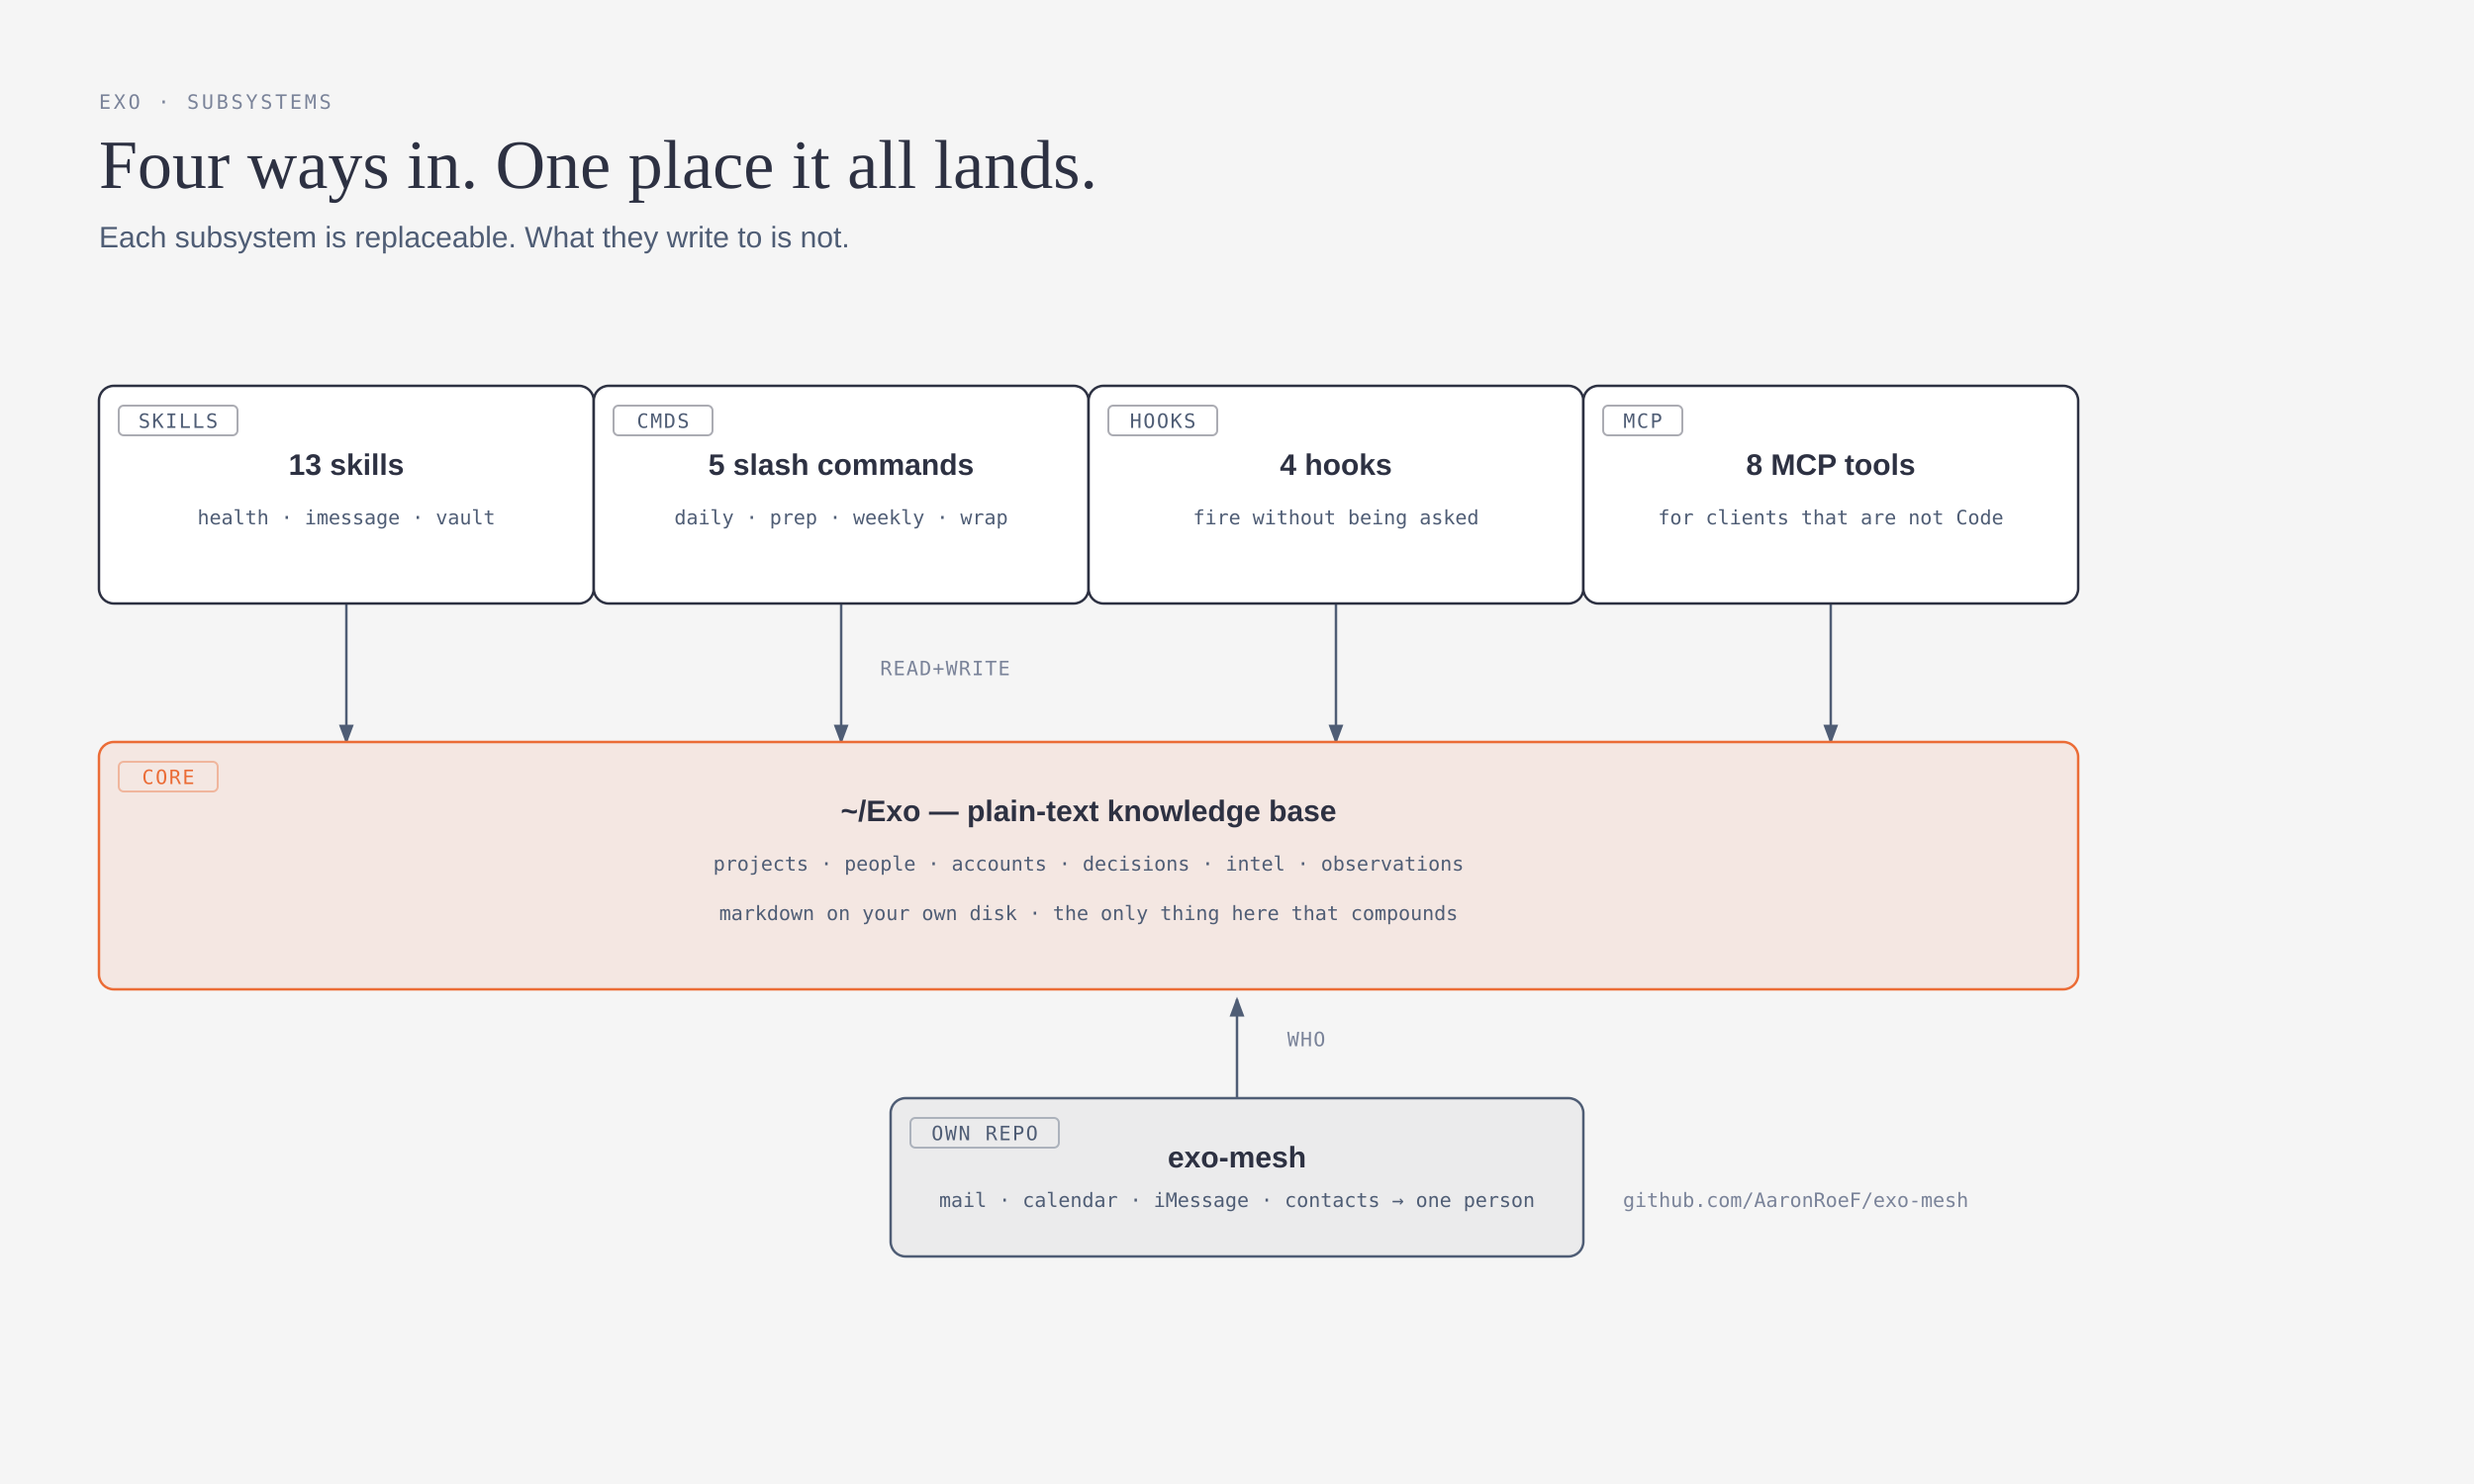
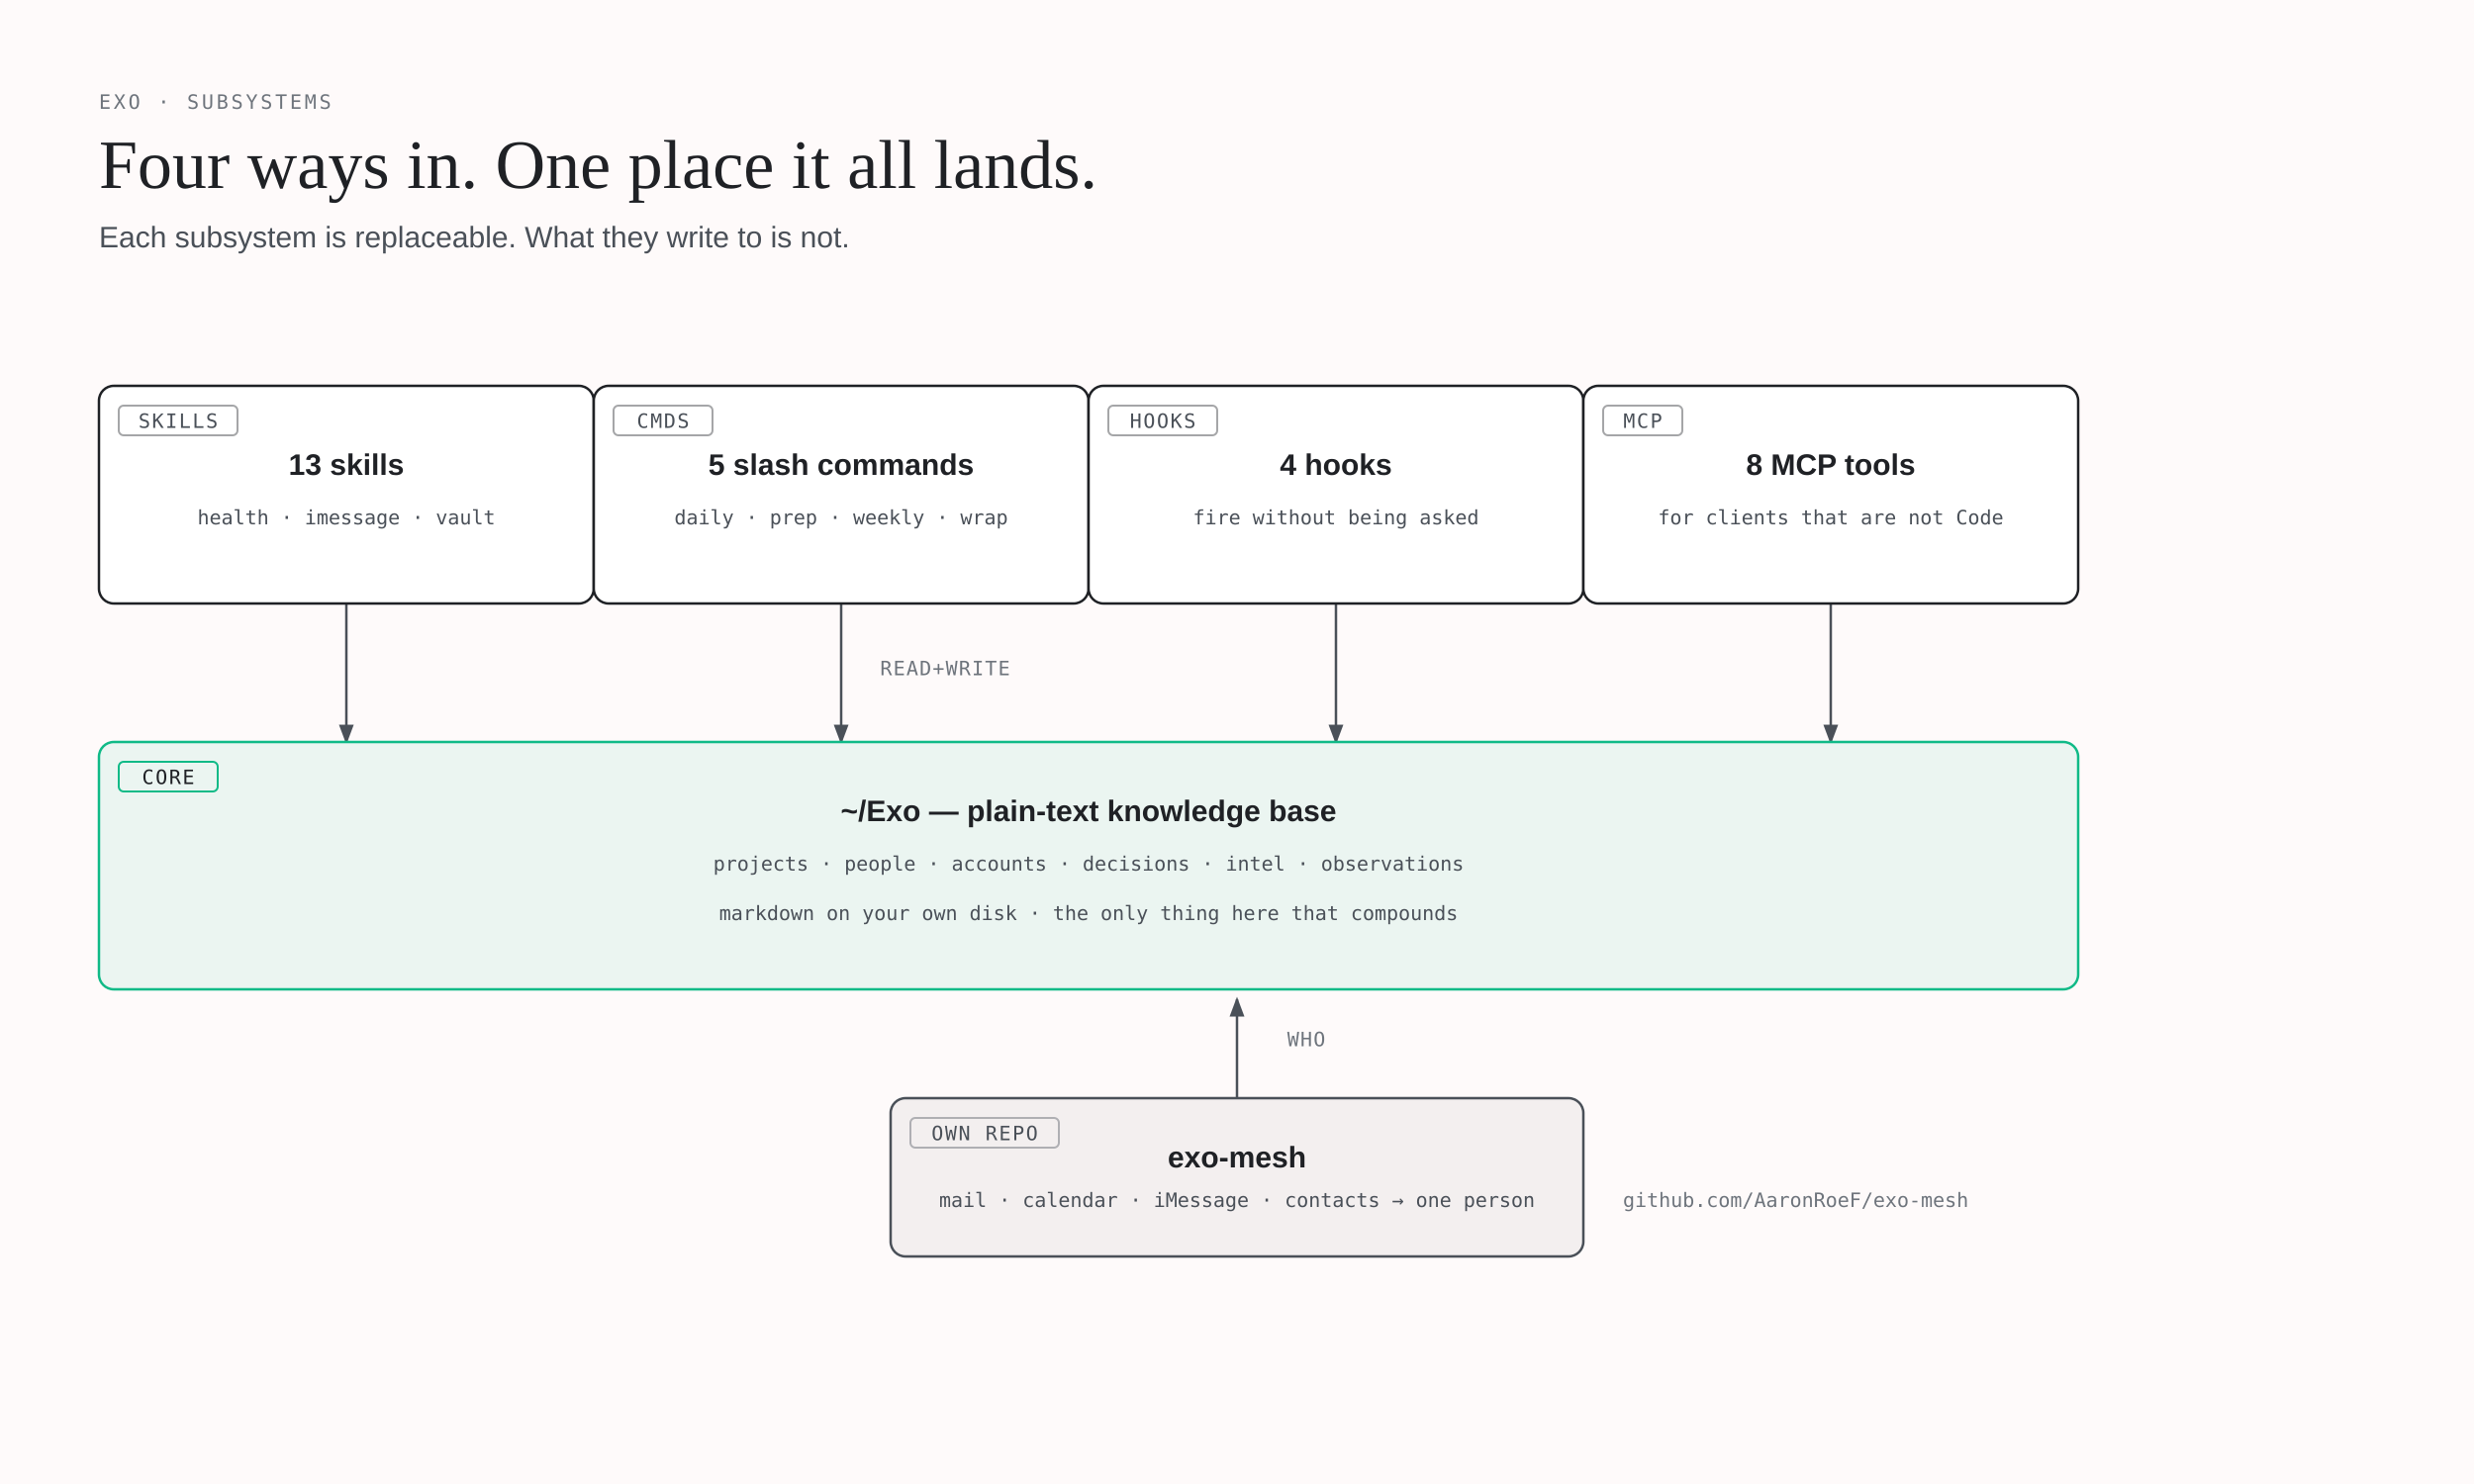
<svg xmlns="http://www.w3.org/2000/svg" viewBox="0 0 1000 600" width="1000" height="600" role="img" aria-labelledby="exo-sub-title exo-sub-desc">
  <defs>
    <marker id="arrow" markerWidth="8" markerHeight="6" refX="7" refY="3" orient="auto">
-       <polygon points="0 0, 8 3, 0 6" fill="#4f5d75" />
+       <polygon points="0 0, 8 3, 0 6" fill="#4a5058" />
    </marker>
  </defs>
-   <rect width="100%" height="100%" fill="#f5f5f5" />
-   <text x="40" y="44" fill="#7a8399" font-size="8" font-family="'Geist Mono', ui-monospace, 'SF Mono', Menlo, monospace" letter-spacing="0.14em">EXO · SUBSYSTEMS</text>
-   <text x="40" y="76" fill="#2d3142" font-size="28" font-family="'Instrument Serif', Georgia, 'Times New Roman', serif">Four ways in. One place it all lands.</text>
-   <text x="40" y="100" fill="#4f5d75" font-size="12" font-family="'Geist', -apple-system, 'Helvetica Neue', Arial, sans-serif">Each subsystem is replaceable. What they write to is not.</text>
-   <line x1="140" y1="244" x2="140" y2="300" stroke="#4f5d75" stroke-width="1" marker-end="url(#arrow)" />
-   <line x1="340" y1="244" x2="340" y2="300" stroke="#4f5d75" stroke-width="1" marker-end="url(#arrow)" />
-   <line x1="540" y1="244" x2="540" y2="300" stroke="#4f5d75" stroke-width="1" marker-end="url(#arrow)" />
-   <line x1="740" y1="244" x2="740" y2="300" stroke="#4f5d75" stroke-width="1" marker-end="url(#arrow)" />
-   <rect x="352" y="264" width="60" height="12" rx="2" fill="#f5f5f5" />
-   <text x="382" y="273" fill="#7a8399" font-size="8" font-family="'Geist Mono', ui-monospace, 'SF Mono', Menlo, monospace" text-anchor="middle" letter-spacing="0.06em">READ+WRITE</text>
-   <line x1="500" y1="444" x2="500" y2="404" stroke="#4f5d75" stroke-width="1" marker-end="url(#arrow)" />
-   <rect x="510" y="414" width="36" height="12" rx="2" fill="#f5f5f5" />
-   <text x="528" y="423" fill="#7a8399" font-size="8" font-family="'Geist Mono', ui-monospace, 'SF Mono', Menlo, monospace" text-anchor="middle" letter-spacing="0.06em">WHO</text>
-   <rect x="40" y="156" width="200" height="88" rx="6" fill="#f5f5f5" />
-   <rect x="40" y="156" width="200" height="88" rx="6" fill="#ffffff" stroke="#2d3142" stroke-width="1" />
-   <rect x="48" y="164" width="48" height="12" rx="2" fill="transparent" stroke="rgba(45,49,66,0.40)" stroke-width="0.8" />
-   <text x="72" y="173" fill="#4f5d75" font-size="8" font-family="'Geist Mono', ui-monospace, 'SF Mono', Menlo, monospace" text-anchor="middle" letter-spacing="0.08em">SKILLS</text>
-   <text x="140" y="192" fill="#2d3142" font-size="12" font-weight="600" font-family="'Geist', -apple-system, 'Helvetica Neue', Arial, sans-serif" text-anchor="middle">13 skills</text>
-   <text x="140" y="212" fill="#4f5d75" font-size="8" font-family="'Geist Mono', ui-monospace, 'SF Mono', Menlo, monospace" text-anchor="middle">health · imessage · vault</text>
-   <rect x="240" y="156" width="200" height="88" rx="6" fill="#f5f5f5" />
-   <rect x="240" y="156" width="200" height="88" rx="6" fill="#ffffff" stroke="#2d3142" stroke-width="1" />
-   <rect x="248" y="164" width="40" height="12" rx="2" fill="transparent" stroke="rgba(45,49,66,0.40)" stroke-width="0.8" />
-   <text x="268" y="173" fill="#4f5d75" font-size="8" font-family="'Geist Mono', ui-monospace, 'SF Mono', Menlo, monospace" text-anchor="middle" letter-spacing="0.08em">CMDS</text>
-   <text x="340" y="192" fill="#2d3142" font-size="12" font-weight="600" font-family="'Geist', -apple-system, 'Helvetica Neue', Arial, sans-serif" text-anchor="middle">5 slash commands</text>
-   <text x="340" y="212" fill="#4f5d75" font-size="8" font-family="'Geist Mono', ui-monospace, 'SF Mono', Menlo, monospace" text-anchor="middle">daily · prep · weekly · wrap</text>
-   <rect x="440" y="156" width="200" height="88" rx="6" fill="#f5f5f5" />
-   <rect x="440" y="156" width="200" height="88" rx="6" fill="#ffffff" stroke="#2d3142" stroke-width="1" />
-   <rect x="448" y="164" width="44" height="12" rx="2" fill="transparent" stroke="rgba(45,49,66,0.40)" stroke-width="0.8" />
-   <text x="470" y="173" fill="#4f5d75" font-size="8" font-family="'Geist Mono', ui-monospace, 'SF Mono', Menlo, monospace" text-anchor="middle" letter-spacing="0.08em">HOOKS</text>
-   <text x="540" y="192" fill="#2d3142" font-size="12" font-weight="600" font-family="'Geist', -apple-system, 'Helvetica Neue', Arial, sans-serif" text-anchor="middle">4 hooks</text>
-   <text x="540" y="212" fill="#4f5d75" font-size="8" font-family="'Geist Mono', ui-monospace, 'SF Mono', Menlo, monospace" text-anchor="middle">fire without being asked</text>
-   <rect x="640" y="156" width="200" height="88" rx="6" fill="#f5f5f5" />
-   <rect x="640" y="156" width="200" height="88" rx="6" fill="#ffffff" stroke="#2d3142" stroke-width="1" />
-   <rect x="648" y="164" width="32" height="12" rx="2" fill="transparent" stroke="rgba(45,49,66,0.40)" stroke-width="0.8" />
-   <text x="664" y="173" fill="#4f5d75" font-size="8" font-family="'Geist Mono', ui-monospace, 'SF Mono', Menlo, monospace" text-anchor="middle" letter-spacing="0.08em">MCP</text>
-   <text x="740" y="192" fill="#2d3142" font-size="12" font-weight="600" font-family="'Geist', -apple-system, 'Helvetica Neue', Arial, sans-serif" text-anchor="middle">8 MCP tools</text>
-   <text x="740" y="212" fill="#4f5d75" font-size="8" font-family="'Geist Mono', ui-monospace, 'SF Mono', Menlo, monospace" text-anchor="middle">for clients that are not Code</text>
-   <rect x="40" y="300" width="800" height="100" rx="6" fill="#f5f5f5" />
-   <rect x="40" y="300" width="800" height="100" rx="6" fill="rgba(235,108,54,0.10)" stroke="#eb6c36" stroke-width="1" />
-   <rect x="48" y="308" width="40" height="12" rx="2" fill="transparent" stroke="rgba(235,108,54,0.40)" stroke-width="0.8" />
-   <text x="68" y="317" fill="#eb6c36" font-size="8" font-family="'Geist Mono', ui-monospace, 'SF Mono', Menlo, monospace" text-anchor="middle" letter-spacing="0.08em">CORE</text>
-   <text x="440" y="332" fill="#2d3142" font-size="12" font-weight="600" font-family="'Geist', -apple-system, 'Helvetica Neue', Arial, sans-serif" text-anchor="middle">~/Exo — plain-text knowledge base</text>
-   <text x="440" y="352" fill="#4f5d75" font-size="8" font-family="'Geist Mono', ui-monospace, 'SF Mono', Menlo, monospace" text-anchor="middle">projects · people · accounts · decisions · intel · observations</text>
-   <text x="440" y="372" fill="#4f5d75" font-size="8" font-family="'Geist Mono', ui-monospace, 'SF Mono', Menlo, monospace" text-anchor="middle">markdown on your own disk · the only thing here that compounds</text>
-   <rect x="360" y="444" width="280" height="64" rx="6" fill="#f5f5f5" />
-   <rect x="360" y="444" width="280" height="64" rx="6" fill="rgba(45,49,66,0.05)" stroke="#4f5d75" stroke-width="1" />
-   <rect x="368" y="452" width="60" height="12" rx="2" fill="transparent" stroke="rgba(79,93,117,0.40)" stroke-width="0.8" />
-   <text x="398" y="461" fill="#4f5d75" font-size="8" font-family="'Geist Mono', ui-monospace, 'SF Mono', Menlo, monospace" text-anchor="middle" letter-spacing="0.08em">OWN REPO</text>
-   <text x="500" y="472" fill="#2d3142" font-size="12" font-weight="600" font-family="'Geist', -apple-system, 'Helvetica Neue', Arial, sans-serif" text-anchor="middle">exo-mesh</text>
-   <text x="500" y="488" fill="#4f5d75" font-size="8" font-family="'Geist Mono', ui-monospace, 'SF Mono', Menlo, monospace" text-anchor="middle">mail · calendar · iMessage · contacts → one person</text>
-   <text x="656" y="488" fill="#7a8399" font-size="8" font-family="'Geist Mono', ui-monospace, 'SF Mono', Menlo, monospace">github.com/AaronRoeF/exo-mesh</text>
+   <rect width="100%" height="100%" fill="#fefafa" />
+   <text x="40" y="44" fill="#6e747c" font-size="8" font-family="'Geist Mono', ui-monospace, 'SF Mono', Menlo, monospace" letter-spacing="0.14em">EXO · SUBSYSTEMS</text>
+   <text x="40" y="76" fill="#1f2125" font-size="28" font-family="'Instrument Serif', Georgia, 'Times New Roman', serif">Four ways in. One place it all lands.</text>
+   <text x="40" y="100" fill="#4a5058" font-size="12" font-family="'Geist', -apple-system, 'Helvetica Neue', Arial, sans-serif">Each subsystem is replaceable. What they write to is not.</text>
+   <line x1="140" y1="244" x2="140" y2="300" stroke="#4a5058" stroke-width="1" marker-end="url(#arrow)" />
+   <line x1="340" y1="244" x2="340" y2="300" stroke="#4a5058" stroke-width="1" marker-end="url(#arrow)" />
+   <line x1="540" y1="244" x2="540" y2="300" stroke="#4a5058" stroke-width="1" marker-end="url(#arrow)" />
+   <line x1="740" y1="244" x2="740" y2="300" stroke="#4a5058" stroke-width="1" marker-end="url(#arrow)" />
+   <rect x="352" y="264" width="60" height="12" rx="2" fill="#fefafa" />
+   <text x="382" y="273" fill="#6e747c" font-size="8" font-family="'Geist Mono', ui-monospace, 'SF Mono', Menlo, monospace" text-anchor="middle" letter-spacing="0.06em">READ+WRITE</text>
+   <line x1="500" y1="444" x2="500" y2="404" stroke="#4a5058" stroke-width="1" marker-end="url(#arrow)" />
+   <rect x="510" y="414" width="36" height="12" rx="2" fill="#fefafa" />
+   <text x="528" y="423" fill="#6e747c" font-size="8" font-family="'Geist Mono', ui-monospace, 'SF Mono', Menlo, monospace" text-anchor="middle" letter-spacing="0.06em">WHO</text>
+   <rect x="40" y="156" width="200" height="88" rx="6" fill="#ffffff" />
+   <rect x="40" y="156" width="200" height="88" rx="6" fill="#ffffff" stroke="#1f2125" stroke-width="1" />
+   <rect x="48" y="164" width="48" height="12" rx="2" fill="transparent" stroke="#a5a6a8" stroke-width="0.8" />
+   <text x="72" y="173" fill="#4a5058" font-size="8" font-family="'Geist Mono', ui-monospace, 'SF Mono', Menlo, monospace" text-anchor="middle" letter-spacing="0.08em">SKILLS</text>
+   <text x="140" y="192" fill="#1f2125" font-size="12" font-weight="600" font-family="'Geist', -apple-system, 'Helvetica Neue', Arial, sans-serif" text-anchor="middle">13 skills</text>
+   <text x="140" y="212" fill="#4a5058" font-size="8" font-family="'Geist Mono', ui-monospace, 'SF Mono', Menlo, monospace" text-anchor="middle">health · imessage · vault</text>
+   <rect x="240" y="156" width="200" height="88" rx="6" fill="#ffffff" />
+   <rect x="240" y="156" width="200" height="88" rx="6" fill="#ffffff" stroke="#1f2125" stroke-width="1" />
+   <rect x="248" y="164" width="40" height="12" rx="2" fill="transparent" stroke="#a5a6a8" stroke-width="0.8" />
+   <text x="268" y="173" fill="#4a5058" font-size="8" font-family="'Geist Mono', ui-monospace, 'SF Mono', Menlo, monospace" text-anchor="middle" letter-spacing="0.08em">CMDS</text>
+   <text x="340" y="192" fill="#1f2125" font-size="12" font-weight="600" font-family="'Geist', -apple-system, 'Helvetica Neue', Arial, sans-serif" text-anchor="middle">5 slash commands</text>
+   <text x="340" y="212" fill="#4a5058" font-size="8" font-family="'Geist Mono', ui-monospace, 'SF Mono', Menlo, monospace" text-anchor="middle">daily · prep · weekly · wrap</text>
+   <rect x="440" y="156" width="200" height="88" rx="6" fill="#ffffff" />
+   <rect x="440" y="156" width="200" height="88" rx="6" fill="#ffffff" stroke="#1f2125" stroke-width="1" />
+   <rect x="448" y="164" width="44" height="12" rx="2" fill="transparent" stroke="#a5a6a8" stroke-width="0.8" />
+   <text x="470" y="173" fill="#4a5058" font-size="8" font-family="'Geist Mono', ui-monospace, 'SF Mono', Menlo, monospace" text-anchor="middle" letter-spacing="0.08em">HOOKS</text>
+   <text x="540" y="192" fill="#1f2125" font-size="12" font-weight="600" font-family="'Geist', -apple-system, 'Helvetica Neue', Arial, sans-serif" text-anchor="middle">4 hooks</text>
+   <text x="540" y="212" fill="#4a5058" font-size="8" font-family="'Geist Mono', ui-monospace, 'SF Mono', Menlo, monospace" text-anchor="middle">fire without being asked</text>
+   <rect x="640" y="156" width="200" height="88" rx="6" fill="#ffffff" />
+   <rect x="640" y="156" width="200" height="88" rx="6" fill="#ffffff" stroke="#1f2125" stroke-width="1" />
+   <rect x="648" y="164" width="32" height="12" rx="2" fill="transparent" stroke="#a5a6a8" stroke-width="0.8" />
+   <text x="664" y="173" fill="#4a5058" font-size="8" font-family="'Geist Mono', ui-monospace, 'SF Mono', Menlo, monospace" text-anchor="middle" letter-spacing="0.08em">MCP</text>
+   <text x="740" y="192" fill="#1f2125" font-size="12" font-weight="600" font-family="'Geist', -apple-system, 'Helvetica Neue', Arial, sans-serif" text-anchor="middle">8 MCP tools</text>
+   <text x="740" y="212" fill="#4a5058" font-size="8" font-family="'Geist Mono', ui-monospace, 'SF Mono', Menlo, monospace" text-anchor="middle">for clients that are not Code</text>
+   <rect x="40" y="300" width="800" height="100" rx="6" fill="#ebf5f1" />
+   <rect x="40" y="300" width="800" height="100" rx="6" fill="#ebf5f1" stroke="#10ba87" stroke-width="1" />
+   <rect x="48" y="308" width="40" height="12" rx="2" fill="transparent" stroke="#10ba87" stroke-width="0.8" />
+   <text x="68" y="317" fill="#1f2125" font-size="8" font-family="'Geist Mono', ui-monospace, 'SF Mono', Menlo, monospace" text-anchor="middle" letter-spacing="0.08em">CORE</text>
+   <text x="440" y="332" fill="#1f2125" font-size="12" font-weight="600" font-family="'Geist', -apple-system, 'Helvetica Neue', Arial, sans-serif" text-anchor="middle">~/Exo — plain-text knowledge base</text>
+   <text x="440" y="352" fill="#4a5058" font-size="8" font-family="'Geist Mono', ui-monospace, 'SF Mono', Menlo, monospace" text-anchor="middle">projects · people · accounts · decisions · intel · observations</text>
+   <text x="440" y="372" fill="#4a5058" font-size="8" font-family="'Geist Mono', ui-monospace, 'SF Mono', Menlo, monospace" text-anchor="middle">markdown on your own disk · the only thing here that compounds</text>
+   <rect x="360" y="444" width="280" height="64" rx="6" fill="#f3efef" />
+   <rect x="360" y="444" width="280" height="64" rx="6" fill="#f3efef" stroke="#4a5058" stroke-width="1" />
+   <rect x="368" y="452" width="60" height="12" rx="2" fill="transparent" stroke="#afafb3" stroke-width="0.8" />
+   <text x="398" y="461" fill="#4a5058" font-size="8" font-family="'Geist Mono', ui-monospace, 'SF Mono', Menlo, monospace" text-anchor="middle" letter-spacing="0.08em">OWN REPO</text>
+   <text x="500" y="472" fill="#1f2125" font-size="12" font-weight="600" font-family="'Geist', -apple-system, 'Helvetica Neue', Arial, sans-serif" text-anchor="middle">exo-mesh</text>
+   <text x="500" y="488" fill="#4a5058" font-size="8" font-family="'Geist Mono', ui-monospace, 'SF Mono', Menlo, monospace" text-anchor="middle">mail · calendar · iMessage · contacts → one person</text>
+   <text x="656" y="488" fill="#6e747c" font-size="8" font-family="'Geist Mono', ui-monospace, 'SF Mono', Menlo, monospace">github.com/AaronRoeF/exo-mesh</text>
</svg>
